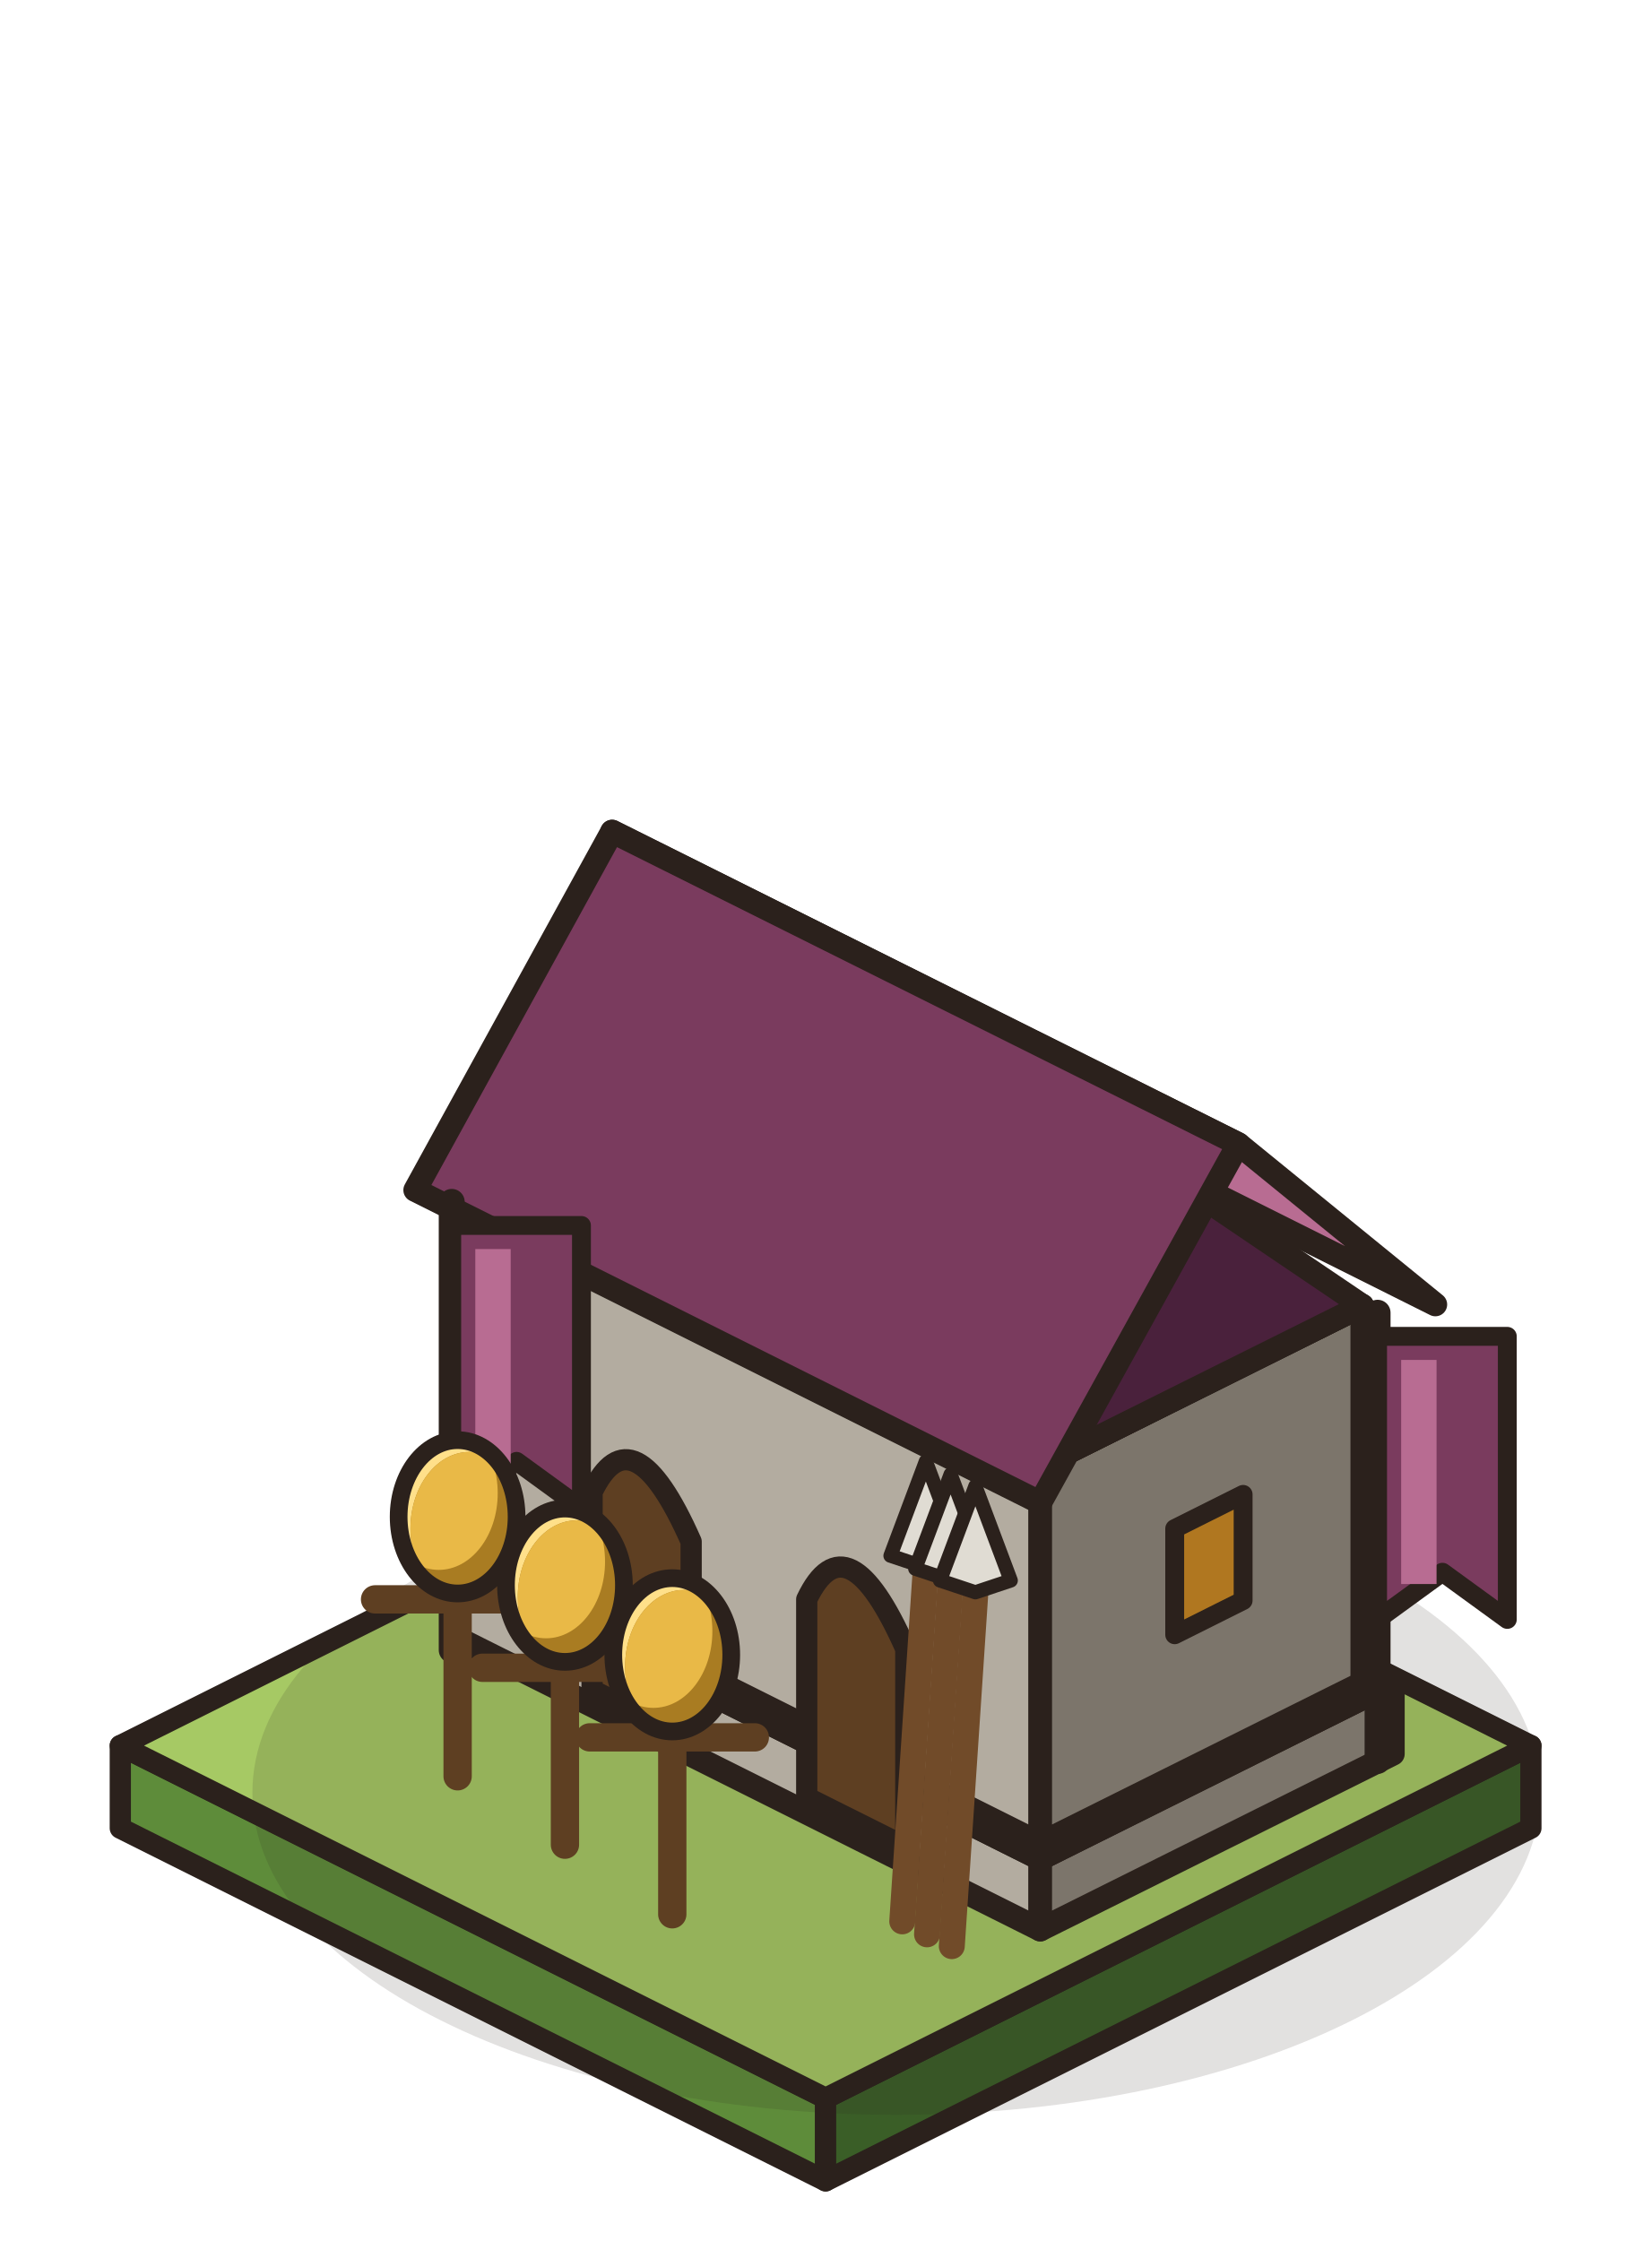
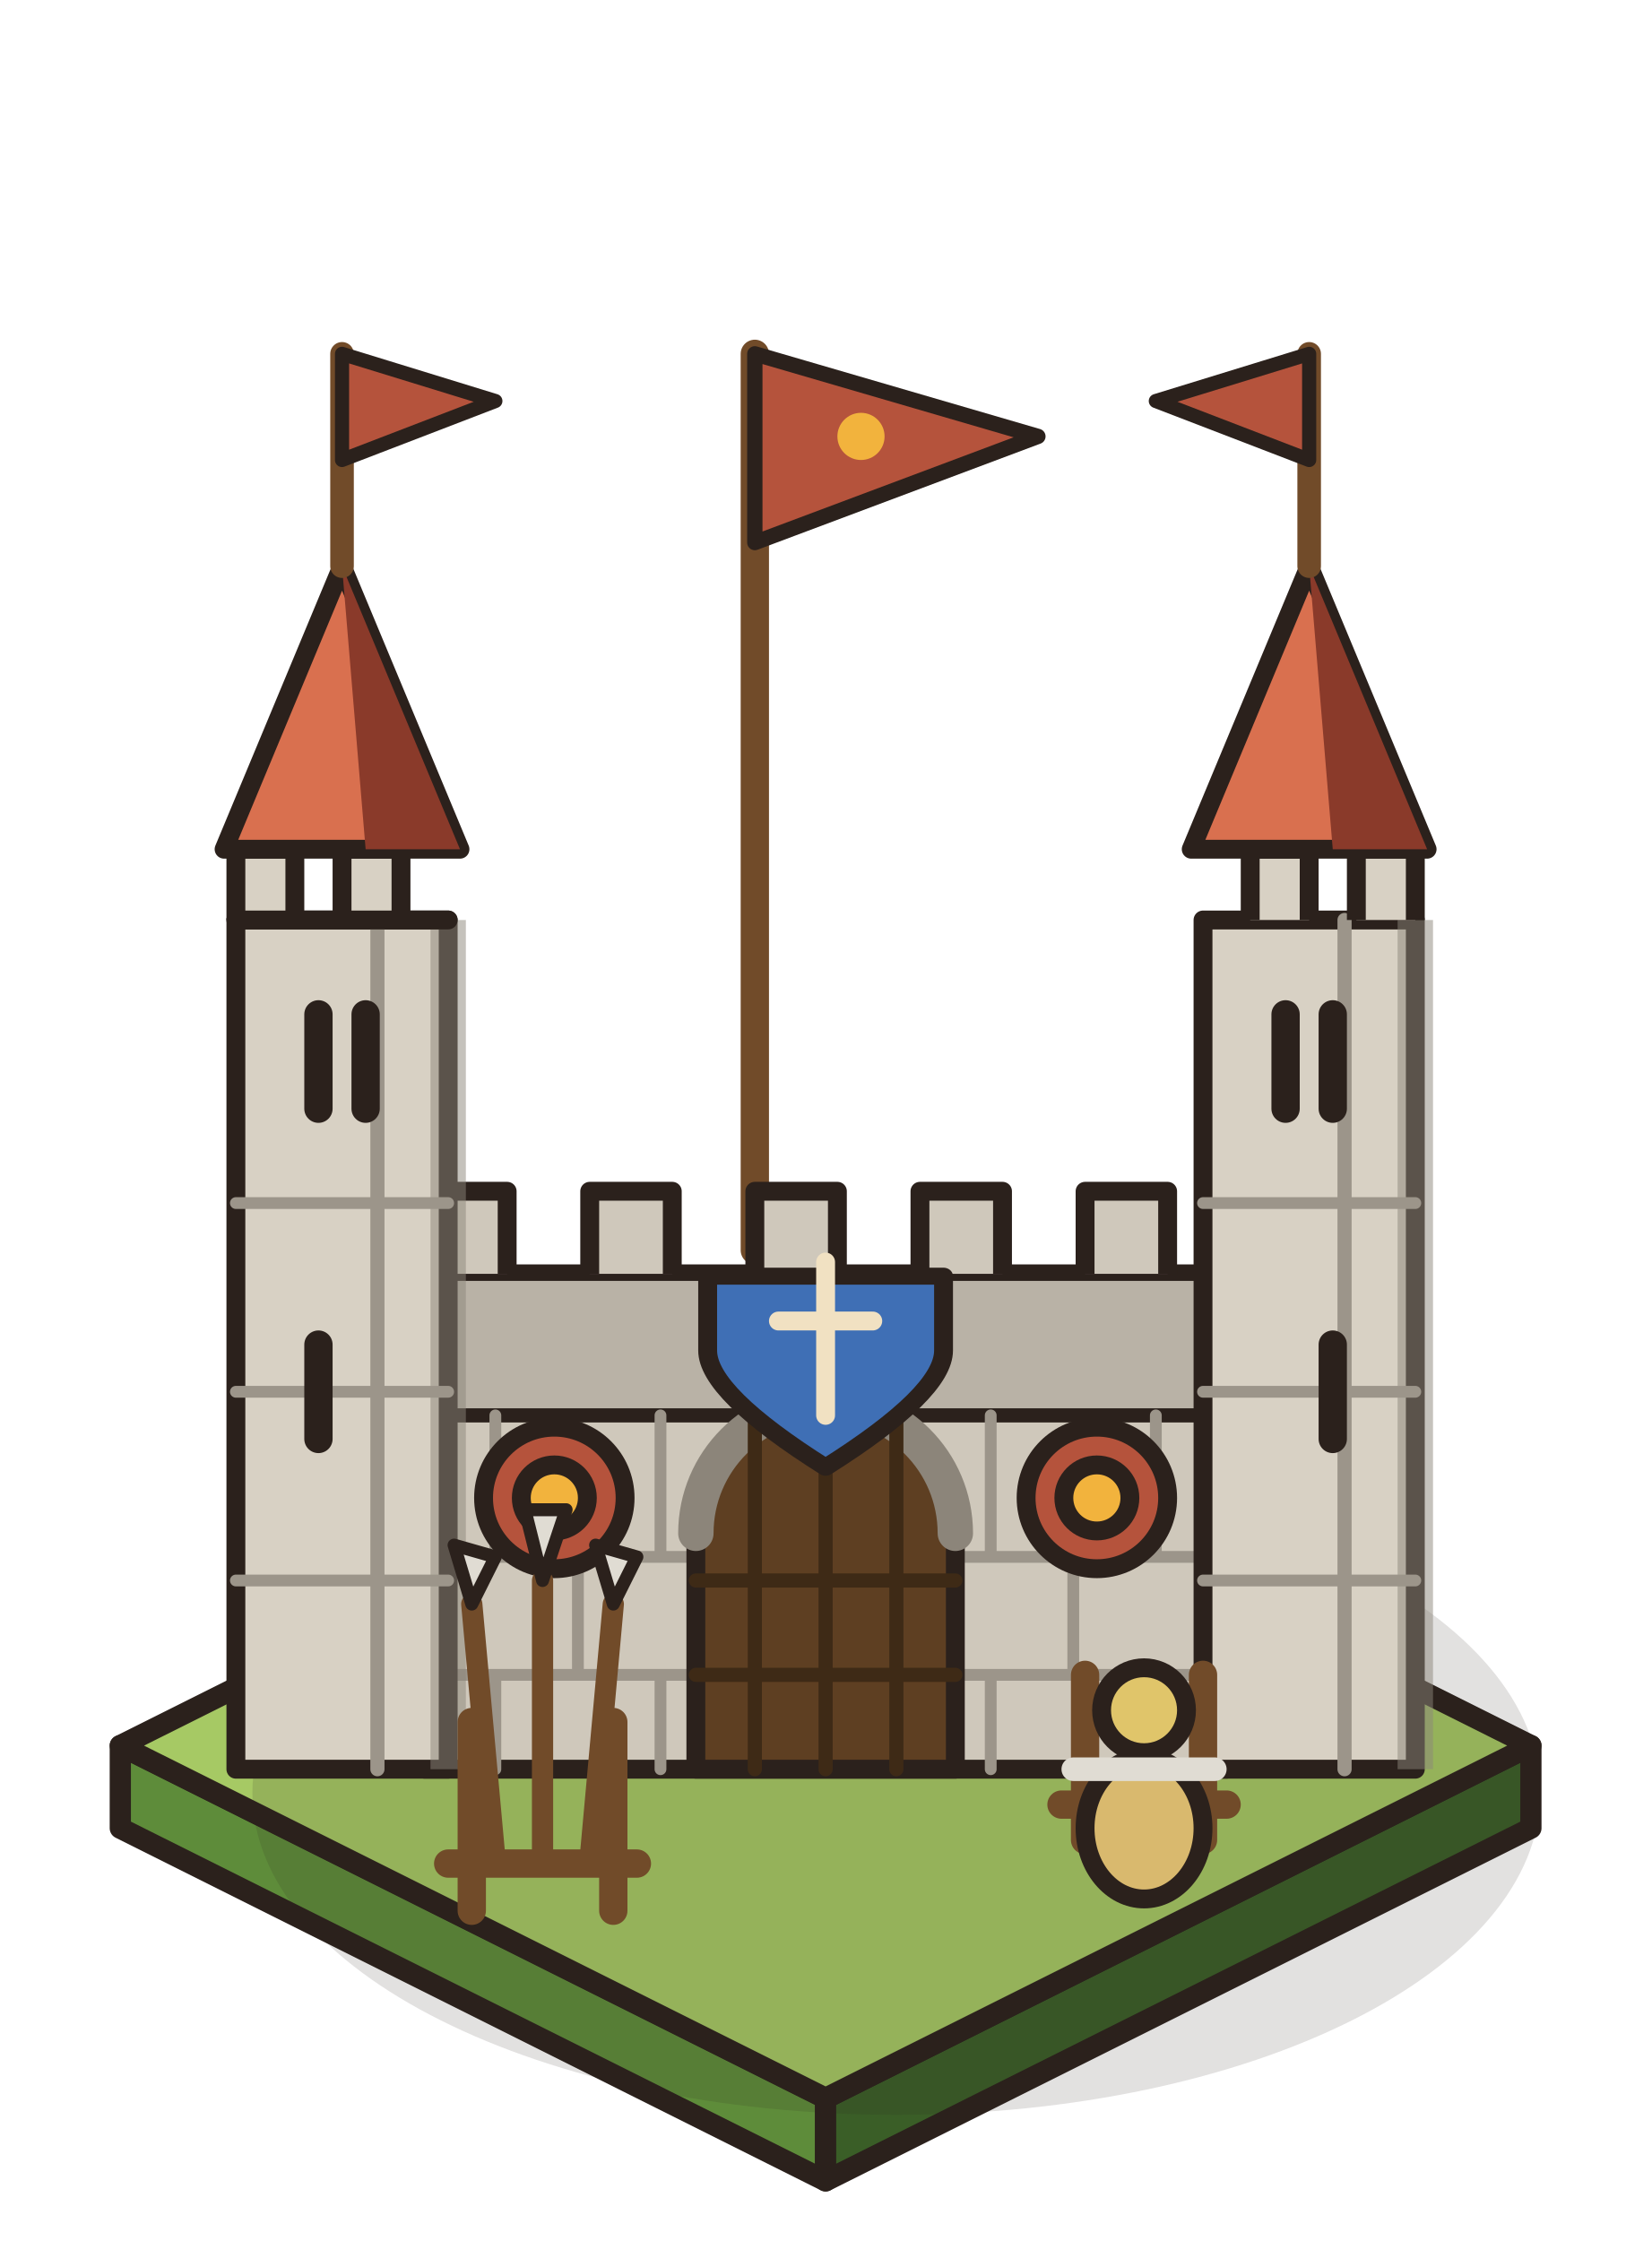
<svg xmlns="http://www.w3.org/2000/svg" viewBox="-70 -122 140 190" width="280" height="380">
  <path d="M-59.8 26L0 55.9L0 62.9L-59.8 33Z" fill="#5E8C3A" stroke="#2B211C" stroke-width="1.8" stroke-linejoin="round" />
  <path d="M59.8 26L0 55.9L0 62.9L59.8 33Z" fill="#3A5E27" stroke="#2B211C" stroke-width="1.8" stroke-linejoin="round" />
  <path d="M0 -3.9L59.8 26L0 55.9L-59.8 26Z" fill="#A6C964" stroke="#2B211C" stroke-width="1.8" stroke-linejoin="round" />
  <ellipse cx="6" cy="30" rx="54.6" ry="27.3" fill="#2B211C" opacity="0.14" />
-   <path d="M-31.2 10.9L18.2 35.6L18.2 41.6L-31.2 16.9Z" fill="#B3ACA0" stroke="#2B211C" stroke-width="2" stroke-linejoin="round" />
-   <path d="M48.1 20.7L18.2 35.6L18.2 41.6L48.1 26.7Z" fill="#7C756B" stroke="#2B211C" stroke-width="2" stroke-linejoin="round" />
-   <path d="M-1.3 -4L48.1 20.7L18.2 35.6L-31.2 10.9Z" fill="#E3DED3" stroke="#2B211C" stroke-width="2" stroke-linejoin="round" />
-   <path d="M-28.6 -21.1L18.2 2.3L18.2 34.3L-28.6 10.9Z" fill="#B3ACA0" stroke="#2B211C" stroke-width="2" stroke-linejoin="round" />
-   <path d="M45.5 -11.3L18.2 2.3L18.2 34.3L45.5 20.7Z" fill="#7C756B" stroke="#2B211C" stroke-width="2" stroke-linejoin="round" />
-   <path d="M-1.3 -34.7L45.5 -11.3L18.2 2.3L-28.6 -21.1Z" fill="#E3DED3" stroke="#2B211C" stroke-width="2" stroke-linejoin="round" />
-   <path d="M-19.8 21.3L-19.8 4.5Q-16.4 -2.6 -11.4 8.7L-11.4 25.5Z" fill="#5E3F22" stroke="#2B211C" stroke-width="1.8" stroke-linejoin="round" />
-   <path d="M-1.6 30.4L-1.6 13.6Q1.8 6.5 6.8 17.8L6.8 34.6Z" fill="#5E3F22" stroke="#2B211C" stroke-width="1.8" stroke-linejoin="round" />
-   <path d="M35.4 4.7L29.6 7.6L29.6 16.6L35.4 13.7Z" fill="#B07720" stroke="#2B211C" stroke-width="1.6" stroke-linejoin="round" />
-   <path d="M45.5 -11.3L31.9 -20.5L18.2 2.3Z" fill="#4A213C" stroke="#2B211C" stroke-width="2" stroke-linejoin="round" />
-   <path d="M-1.3 -37.9L51.7 -11.4L35 -25L-18.1 -51.5Z" fill="#B86C92" stroke="#2B211C" stroke-width="2" stroke-linejoin="round" />
-   <path d="M-18.1 -51.5L35 -25L18.2 5.4L-34.8 -21.1Z" fill="#7A3B5E" stroke="#2B211C" stroke-width="2" stroke-linejoin="round" />
-   <path d="M-31.7 17.9L-31.7 -20.1" fill="none" stroke="#2B211C" stroke-width="2.2" stroke-linecap="round" stroke-linejoin="round" />
-   <path d="M-31.7 -18.1h11v24l-5.5-4l-5.5 4z" fill="#7A3B5E" stroke="#2B211C" stroke-width="1.6" stroke-linejoin="round" />
-   <path d="M-29.7 -16.1h3v19h-3z" fill="#B86C92" />
-   <path d="M46.8 27.3L46.8 -10.7" fill="none" stroke="#2B211C" stroke-width="2.2" stroke-linecap="round" stroke-linejoin="round" />
-   <path d="M46.8 -8.7h11v24l-5.5-4l-5.5 4z" fill="#7A3B5E" stroke="#2B211C" stroke-width="1.6" stroke-linejoin="round" />
-   <path d="M48.8 -6.7h3v19h-3z" fill="#B86C92" />
-   <path d="M-31.2 28.6l0 -20M-38.2 13.6h14" fill="none" stroke="#5E3F22" stroke-width="2.4" stroke-linecap="round" stroke-linejoin="round" />
-   <defs>
-     <path id="barracks-3-0" d="M-36.2 6.6A5 6.5 0 1 0 -26.2 6.6A5 6.5 0 1 0 -36.2 6.6Z" />
-     <clipPath id="barracks-3-1">
-       <use href="#barracks-3-0" />
-     </clipPath>
-     <clipPath id="barracks-3-2">
-       <use href="#barracks-3-0" transform="translate(1 1)" />
-     </clipPath>
-   </defs>
-   <g clip-path="url(#barracks-3-1)">
-     <use href="#barracks-3-0" fill="#FFE08A" />
-     <use href="#barracks-3-0" fill="#A97C22" transform="translate(1 1)" />
-     <g clip-path="url(#barracks-3-2)">
-       <use href="#barracks-3-0" fill="#E9B947" transform="translate(-1.6 -2)" />
-     </g>
+   <g stroke="#2B211C" stroke-width="1.6" stroke-linejoin="round" stroke-linecap="round">
+     <path d="M-6 -16V-92" fill="none" stroke="#714B29" stroke-width="2.4" />
+     <path d="M-6 -92L18 -85L-6 -76Z" fill="#B5533C" stroke-width="1.3" />
+     <circle cx="3" cy="-85" r="2" fill="#F2B33D" stroke="none" />
+     <path d="M-34 28V-14H34V28Z" fill="#CFC8BB" />
+     <path d="M-34 -14H34V-2H-34Z" fill="#B9B2A6" stroke="none" />
+     <path d="M-34 -14H34M-34 -2H34" fill="none" stroke-width="1.2" />
+     <path d="M-34 -14V-21H-27V-14M-20 -14V-21H-13V-14M-6 -14V-21H1V-14M8 -14V-21H15V-14M22 -14V-21H29V-14" fill="#CFC8BB" stroke-linecap="butt" />
+     <path d="M34 -14V28" fill="none" stroke="#8C857A" stroke-width="3" stroke-linecap="butt" opacity="0.5" />
+     <path d="M-34 10H34M-34 20H34M-28 -2V10M-14 -2V10M14 -2V10M28 -2V10M-21 10V20M21 10V20M-28 20V28M-14 20V28M14 20V28M28 20V28" fill="none" stroke="#9C958A" stroke-width="1" />
+     <path d="M-11 28V8A11 11 0 0 1 11 8V28Z" fill="#5E3F22" />
+     <path d="M-11 8A11 11 0 0 1 11 8" fill="none" stroke="#8C857A" stroke-width="3" />
+     <path d="M-6 -3V28M0 -3V28M6 -3V28M-11 12H11M-11 20H11" fill="none" stroke="#3E2A16" stroke-width="1.2" />
+     <path d="M-10 -12H10V-5Q10 -1 0 6Q-10 -1 -10 -5Z" fill="#3F6FB5" transform="translate(0 -3) scale(1 .9)" />
+     <path d="M0 -15V-2M-4 -10H4" fill="none" stroke="#F1E1C2" stroke-width="1.6" />
+     <circle cx="-23" cy="5" r="6" fill="#B5533C" />
+     <circle cx="-23" cy="5" r="2.800" fill="#F2B33D" />
+     <circle cx="23" cy="5" r="6" fill="#B5533C" />
+     <circle cx="23" cy="5" r="2.800" fill="#F2B33D" />
+     <path d="M-50 28V-44H-32V28Z" fill="#D8D1C4" />
+     <path d="M-38 -44V28" fill="none" stroke="#9C958A" stroke-width="1.2" />
+     <path d="M-32 -44V28" fill="none" stroke="#8C857A" stroke-width="3" stroke-linecap="butt" opacity="0.5" />
+     <path d="M-50 -44V-50H-45V-44M-41 -44V-50H-36V-44" fill="#D8D1C4" stroke-linecap="butt" />
+     <path d="M-50 -44H-32" fill="none" />
+     <path d="M50 28V-44H32V28Z" fill="#D8D1C4" />
+     <path d="M44 -44V28" fill="none" stroke="#9C958A" stroke-width="1.2" />
+     <path d="M50 -44V28" fill="none" stroke="#8C857A" stroke-width="3" stroke-linecap="butt" opacity="0.5" />
+     <path d="M50 -44V-50H45V-44M41 -44V-50H36V-44" fill="#D8D1C4" stroke-linecap="butt" />
+     <path d="M-50 -20H-32M-50 -4H-32M-50 12H-32M32 -20H50M32 -4H50M32 12H50" fill="none" stroke="#9C958A" stroke-width="1" />
+     <path d="M-43 -36V-28M-39 -36V-28M43 -36V-28M39 -36V-28" fill="none" stroke="#2B211C" stroke-width="2.4" />
+     <path d="M-43 -8V0M43 -8V0" fill="none" stroke="#2B211C" stroke-width="2.4" />
+     <path d="M-51 -50L-41 -74L-31 -50Z" fill="#D9704F" />
+     <path d="M-41 -74L-31 -50L-39 -50Z" fill="#8A3A2A" stroke="none" />
+     <path d="M-41 -74V-92" fill="none" stroke="#714B29" stroke-width="2" />
+     <path d="M-41 -92L-28 -88L-41 -83Z" fill="#B5533C" stroke-width="1.2" />
+     <path d="M51 -50L41 -74L31 -50Z" fill="#D9704F" />
+     <path d="M41 -74L51 -50L43 -50Z" fill="#8A3A2A" stroke="none" />
+     <path d="M41 -74V-92" fill="none" stroke="#714B29" stroke-width="2" />
+     <path d="M41 -92L28 -88L41 -83Z" fill="#B5533C" stroke-width="1.2" />
+     <path d="M-18 40V24M-30 40V24" fill="none" stroke="#714B29" stroke-width="2.4" />
+     <path d="M-32 36H-16" fill="none" stroke="#714B29" stroke-width="2.4" />
+     <path d="M-28 36L-30 14M-24 36V12M-20 36L-18 14" fill="none" stroke="#714B29" stroke-width="1.8" />
+     <path d="M-30 14L-31.500 9L-28 10ZM-24 12L-25.500 6L-22 6ZM-18 14L-19.500 9L-16 10Z" fill="#E0DCD3" stroke-width="1.1" />
+     <path d="M22 34V20M32 34V20" fill="none" stroke="#714B29" stroke-width="2.4" />
+     <path d="M20 31H34" fill="none" stroke="#714B29" stroke-width="2.4" />
+     <ellipse cx="27" cy="33" rx="5" ry="6" fill="#D9B96E" />
+     <circle cx="27" cy="23" r="3.600" fill="#E0C56A" />
+     <path d="M21 28H33" fill="none" stroke="#E0DCD3" stroke-width="2" />
  </g>
-   <use href="#barracks-3-0" fill="none" stroke="#2B211C" stroke-width="1.5" stroke-linejoin="round" />
-   <path d="M-22.1 34.4l0 -20M-29.1 19.4h14" fill="none" stroke="#5E3F22" stroke-width="2.4" stroke-linecap="round" stroke-linejoin="round" />
-   <defs>
-     <path id="barracks-3-3" d="M-27.1 12.4A5 6.5 0 1 0 -17.1 12.4A5 6.5 0 1 0 -27.1 12.4Z" />
-     <clipPath id="barracks-3-4">
-       <use href="#barracks-3-3" />
-     </clipPath>
-     <clipPath id="barracks-3-5">
-       <use href="#barracks-3-3" transform="translate(1 1)" />
-     </clipPath>
-   </defs>
-   <g clip-path="url(#barracks-3-4)">
-     <use href="#barracks-3-3" fill="#FFE08A" />
-     <use href="#barracks-3-3" fill="#A97C22" transform="translate(1 1)" />
-     <g clip-path="url(#barracks-3-5)">
-       <use href="#barracks-3-3" fill="#E9B947" transform="translate(-1.6 -2)" />
-     </g>
-   </g>
-   <use href="#barracks-3-3" fill="none" stroke="#2B211C" stroke-width="1.5" stroke-linejoin="round" />
-   <path d="M-13 40.3l0 -20M-20 25.3h14" fill="none" stroke="#5E3F22" stroke-width="2.4" stroke-linecap="round" stroke-linejoin="round" />
-   <defs>
-     <path id="barracks-3-6" d="M-18 18.3A5 6.5 0 1 0 -8 18.3A5 6.5 0 1 0 -18 18.3Z" />
-     <clipPath id="barracks-3-7">
-       <use href="#barracks-3-6" />
-     </clipPath>
-     <clipPath id="barracks-3-8">
-       <use href="#barracks-3-6" transform="translate(1 1)" />
-     </clipPath>
-   </defs>
-   <g clip-path="url(#barracks-3-7)">
-     <use href="#barracks-3-6" fill="#FFE08A" />
-     <use href="#barracks-3-6" fill="#A97C22" transform="translate(1 1)" />
-     <g clip-path="url(#barracks-3-8)">
-       <use href="#barracks-3-6" fill="#E9B947" transform="translate(-1.6 -2)" />
-     </g>
-   </g>
-   <use href="#barracks-3-6" fill="none" stroke="#2B211C" stroke-width="1.5" stroke-linejoin="round" />
-   <path d="M6.5 40.9l2 -30" fill="none" stroke="#714B29" stroke-width="2.2" stroke-linecap="round" stroke-linejoin="round" />
-   <path d="M8.5 10.9l-3-1l3-8l3 8z" fill="#E0DCD3" stroke="#2B211C" stroke-width="1.2" stroke-linejoin="round" />
-   <path d="M8.6 42l2 -30" fill="none" stroke="#714B29" stroke-width="2.2" stroke-linecap="round" stroke-linejoin="round" />
-   <path d="M10.6 12l-3-1l3-8l3 8z" fill="#E0DCD3" stroke="#2B211C" stroke-width="1.2" stroke-linejoin="round" />
-   <path d="M10.7 43l2 -30" fill="none" stroke="#714B29" stroke-width="2.2" stroke-linecap="round" stroke-linejoin="round" />
-   <path d="M12.7 13l-3-1l3-8l3 8z" fill="#E0DCD3" stroke="#2B211C" stroke-width="1.2" stroke-linejoin="round" />
</svg>
